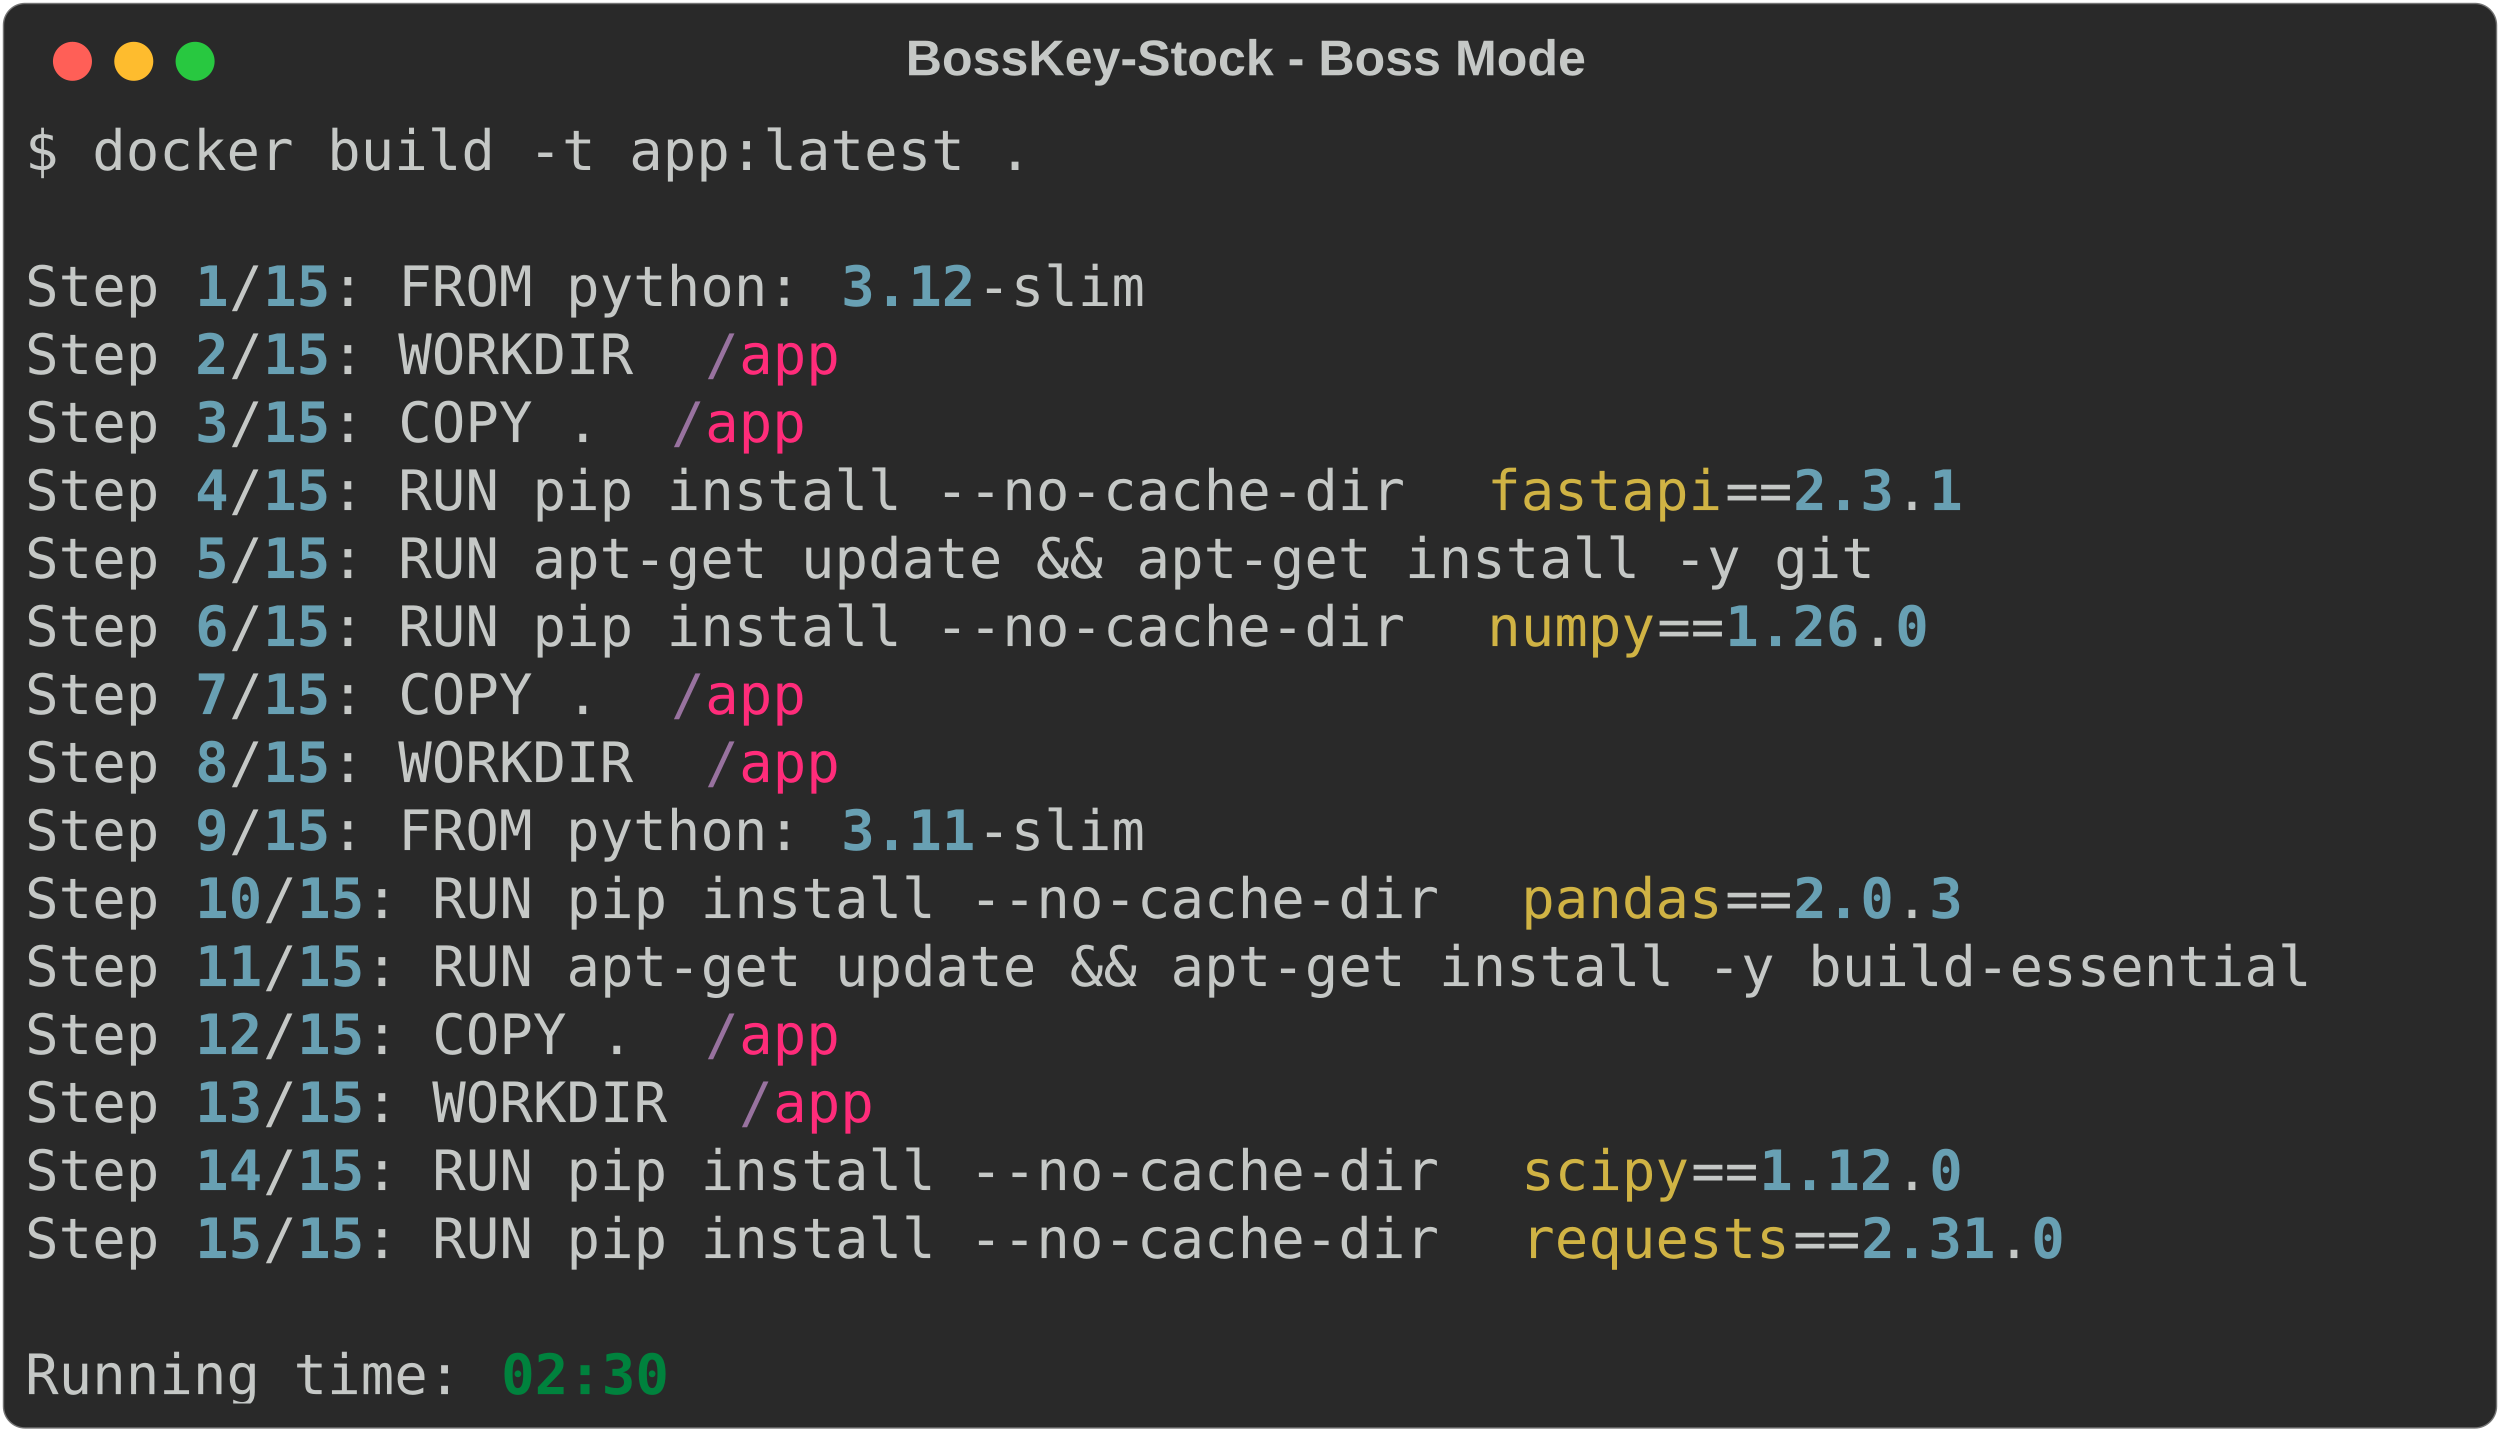
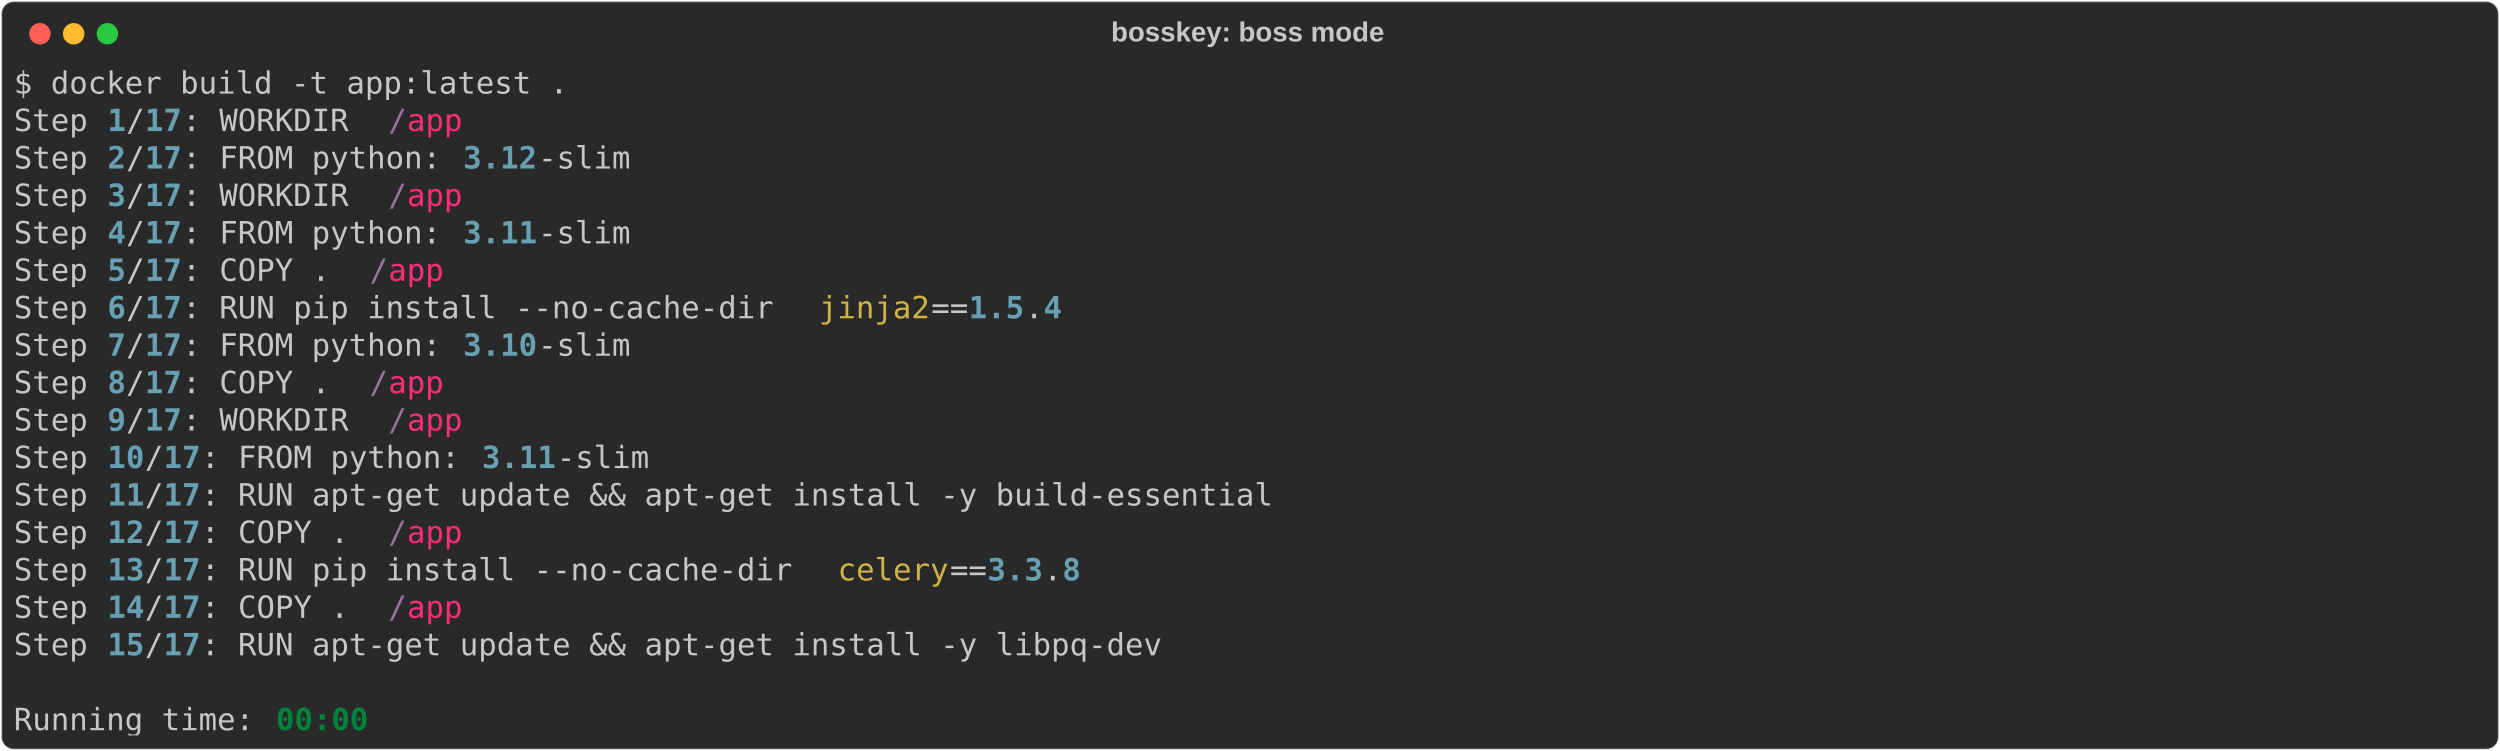
- <svg xmlns="http://www.w3.org/2000/svg" class="rich-terminal" viewBox="0 0 897 513.6">
+ <svg xmlns="http://www.w3.org/2000/svg" class="rich-terminal" viewBox="0 0 1629 489.2">
  <style>

    @font-face {
        font-family: "Fira Code";
        src: local("FiraCode-Regular"),
                url("https://cdnjs.cloudflare.com/ajax/libs/firacode/6.2.0/woff2/FiraCode-Regular.woff2") format("woff2"),
                url("https://cdnjs.cloudflare.com/ajax/libs/firacode/6.2.0/woff/FiraCode-Regular.woff") format("woff");
        font-style: normal;
        font-weight: 400;
    }
    @font-face {
        font-family: "Fira Code";
        src: local("FiraCode-Bold"),
                url("https://cdnjs.cloudflare.com/ajax/libs/firacode/6.2.0/woff2/FiraCode-Bold.woff2") format("woff2"),
                url("https://cdnjs.cloudflare.com/ajax/libs/firacode/6.2.0/woff/FiraCode-Bold.woff") format("woff");
        font-style: bold;
        font-weight: 700;
    }

-     .terminal-624462409-matrix {
+     .terminal-1146203821-matrix {
        font-family: Fira Code, monospace;
        font-size: 20px;
        line-height: 24.4px;
        font-variant-east-asian: full-width;
    }

-     .terminal-624462409-title {
+     .terminal-1146203821-title {
        font-size: 18px;
        font-weight: bold;
        font-family: arial;
    }

-     .terminal-624462409-r1 { fill: #c5c8c6 }
- .terminal-624462409-r2 { fill: #68a0b3;font-weight: bold }
- .terminal-624462409-r3 { fill: #98729f }
- .terminal-624462409-r4 { fill: #ff2c7a }
- .terminal-624462409-r5 { fill: #d0b344 }
- .terminal-624462409-r6 { fill: #00823d;font-weight: bold }
+     .terminal-1146203821-r1 { fill: #c5c8c6 }
+ .terminal-1146203821-r2 { fill: #68a0b3;font-weight: bold }
+ .terminal-1146203821-r3 { fill: #98729f }
+ .terminal-1146203821-r4 { fill: #ff2c7a }
+ .terminal-1146203821-r5 { fill: #d0b344 }
+ .terminal-1146203821-r6 { fill: #00823d;font-weight: bold }
    </style>
  <defs>
-     <clipPath id="terminal-624462409-clip-terminal">
-       <rect x="0" y="0" width="877.4" height="462.6" />
-     </clipPath>
-     <clipPath id="terminal-624462409-line-0">
-       <rect x="0" y="1.5" width="878.4" height="24.65" />
-     </clipPath>
-     <clipPath id="terminal-624462409-line-1">
-       <rect x="0" y="25.9" width="878.4" height="24.65" />
-     </clipPath>
-     <clipPath id="terminal-624462409-line-2">
-       <rect x="0" y="50.3" width="878.4" height="24.65" />
-     </clipPath>
-     <clipPath id="terminal-624462409-line-3">
-       <rect x="0" y="74.7" width="878.4" height="24.65" />
-     </clipPath>
-     <clipPath id="terminal-624462409-line-4">
-       <rect x="0" y="99.1" width="878.4" height="24.65" />
-     </clipPath>
-     <clipPath id="terminal-624462409-line-5">
-       <rect x="0" y="123.5" width="878.4" height="24.65" />
-     </clipPath>
-     <clipPath id="terminal-624462409-line-6">
-       <rect x="0" y="147.9" width="878.4" height="24.65" />
-     </clipPath>
-     <clipPath id="terminal-624462409-line-7">
-       <rect x="0" y="172.3" width="878.4" height="24.65" />
-     </clipPath>
-     <clipPath id="terminal-624462409-line-8">
-       <rect x="0" y="196.7" width="878.4" height="24.65" />
-     </clipPath>
-     <clipPath id="terminal-624462409-line-9">
-       <rect x="0" y="221.1" width="878.4" height="24.65" />
-     </clipPath>
-     <clipPath id="terminal-624462409-line-10">
-       <rect x="0" y="245.5" width="878.4" height="24.65" />
-     </clipPath>
-     <clipPath id="terminal-624462409-line-11">
-       <rect x="0" y="269.9" width="878.4" height="24.65" />
-     </clipPath>
-     <clipPath id="terminal-624462409-line-12">
-       <rect x="0" y="294.3" width="878.4" height="24.65" />
-     </clipPath>
-     <clipPath id="terminal-624462409-line-13">
-       <rect x="0" y="318.7" width="878.4" height="24.65" />
-     </clipPath>
-     <clipPath id="terminal-624462409-line-14">
-       <rect x="0" y="343.1" width="878.4" height="24.65" />
-     </clipPath>
-     <clipPath id="terminal-624462409-line-15">
-       <rect x="0" y="367.5" width="878.4" height="24.65" />
-     </clipPath>
-     <clipPath id="terminal-624462409-line-16">
-       <rect x="0" y="391.9" width="878.4" height="24.65" />
-     </clipPath>
-     <clipPath id="terminal-624462409-line-17">
-       <rect x="0" y="416.3" width="878.4" height="24.65" />
+     <clipPath id="terminal-1146203821-clip-terminal">
+       <rect x="0" y="0" width="1609.4" height="438.2" />
+     </clipPath>
+     <clipPath id="terminal-1146203821-line-0">
+       <rect x="0" y="1.5" width="1610.4" height="24.65" />
+     </clipPath>
+     <clipPath id="terminal-1146203821-line-1">
+       <rect x="0" y="25.9" width="1610.4" height="24.65" />
+     </clipPath>
+     <clipPath id="terminal-1146203821-line-2">
+       <rect x="0" y="50.3" width="1610.4" height="24.65" />
+     </clipPath>
+     <clipPath id="terminal-1146203821-line-3">
+       <rect x="0" y="74.7" width="1610.4" height="24.65" />
+     </clipPath>
+     <clipPath id="terminal-1146203821-line-4">
+       <rect x="0" y="99.1" width="1610.4" height="24.65" />
+     </clipPath>
+     <clipPath id="terminal-1146203821-line-5">
+       <rect x="0" y="123.5" width="1610.4" height="24.65" />
+     </clipPath>
+     <clipPath id="terminal-1146203821-line-6">
+       <rect x="0" y="147.9" width="1610.4" height="24.65" />
+     </clipPath>
+     <clipPath id="terminal-1146203821-line-7">
+       <rect x="0" y="172.3" width="1610.4" height="24.65" />
+     </clipPath>
+     <clipPath id="terminal-1146203821-line-8">
+       <rect x="0" y="196.7" width="1610.4" height="24.65" />
+     </clipPath>
+     <clipPath id="terminal-1146203821-line-9">
+       <rect x="0" y="221.1" width="1610.4" height="24.65" />
+     </clipPath>
+     <clipPath id="terminal-1146203821-line-10">
+       <rect x="0" y="245.5" width="1610.4" height="24.65" />
+     </clipPath>
+     <clipPath id="terminal-1146203821-line-11">
+       <rect x="0" y="269.9" width="1610.4" height="24.65" />
+     </clipPath>
+     <clipPath id="terminal-1146203821-line-12">
+       <rect x="0" y="294.3" width="1610.4" height="24.65" />
+     </clipPath>
+     <clipPath id="terminal-1146203821-line-13">
+       <rect x="0" y="318.7" width="1610.4" height="24.65" />
+     </clipPath>
+     <clipPath id="terminal-1146203821-line-14">
+       <rect x="0" y="343.1" width="1610.4" height="24.65" />
+     </clipPath>
+     <clipPath id="terminal-1146203821-line-15">
+       <rect x="0" y="367.5" width="1610.4" height="24.65" />
+     </clipPath>
+     <clipPath id="terminal-1146203821-line-16">
+       <rect x="0" y="391.9" width="1610.4" height="24.65" />
    </clipPath>
  </defs>
-   <rect fill="#292929" stroke="rgba(255,255,255,0.35)" stroke-width="1" x="1" y="1" width="895" height="511.6" rx="8" />
-   <text class="terminal-624462409-title" fill="#c5c8c6" text-anchor="middle" x="447" y="27">BossKey-Stock - Boss Mode</text>
+   <rect fill="#292929" stroke="rgba(255,255,255,0.35)" stroke-width="1" x="1" y="1" width="1627" height="487.2" rx="8" />
+   <text class="terminal-1146203821-title" fill="#c5c8c6" text-anchor="middle" x="813" y="27">bosskey: boss mode</text>
  <g transform="translate(26,22)">
    <circle cx="0" cy="0" r="7" fill="#ff5f57" />
    <circle cx="22" cy="0" r="7" fill="#febc2e" />
    <circle cx="44" cy="0" r="7" fill="#28c840" />
  </g>
-   <g transform="translate(9, 41)" clip-path="url(#terminal-624462409-clip-terminal)">
-     <g class="terminal-624462409-matrix">
-       <text class="terminal-624462409-r1" x="0" y="20" textLength="366" clip-path="url(#terminal-624462409-line-0)">$ docker build -t app:latest .</text>
-       <text class="terminal-624462409-r1" x="878.4" y="20" textLength="12.2" clip-path="url(#terminal-624462409-line-0)">
- </text>
-       <text class="terminal-624462409-r1" x="878.4" y="44.4" textLength="12.2" clip-path="url(#terminal-624462409-line-1)">
- </text>
-       <text class="terminal-624462409-r1" x="0" y="68.8" textLength="61" clip-path="url(#terminal-624462409-line-2)">Step </text>
-       <text class="terminal-624462409-r2" x="61" y="68.8" textLength="12.2" clip-path="url(#terminal-624462409-line-2)">1</text>
-       <text class="terminal-624462409-r1" x="73.2" y="68.8" textLength="12.2" clip-path="url(#terminal-624462409-line-2)">/</text>
-       <text class="terminal-624462409-r2" x="85.4" y="68.8" textLength="24.4" clip-path="url(#terminal-624462409-line-2)">15</text>
-       <text class="terminal-624462409-r1" x="109.8" y="68.8" textLength="183" clip-path="url(#terminal-624462409-line-2)"> : FROM python:</text>
-       <text class="terminal-624462409-r2" x="292.8" y="68.8" textLength="48.8" clip-path="url(#terminal-624462409-line-2)">3.12</text>
-       <text class="terminal-624462409-r1" x="341.6" y="68.8" textLength="61" clip-path="url(#terminal-624462409-line-2)">-slim</text>
-       <text class="terminal-624462409-r1" x="878.4" y="68.8" textLength="12.2" clip-path="url(#terminal-624462409-line-2)">
- </text>
-       <text class="terminal-624462409-r1" x="0" y="93.2" textLength="61" clip-path="url(#terminal-624462409-line-3)">Step </text>
-       <text class="terminal-624462409-r2" x="61" y="93.2" textLength="12.2" clip-path="url(#terminal-624462409-line-3)">2</text>
-       <text class="terminal-624462409-r1" x="73.2" y="93.2" textLength="12.2" clip-path="url(#terminal-624462409-line-3)">/</text>
-       <text class="terminal-624462409-r2" x="85.4" y="93.2" textLength="24.4" clip-path="url(#terminal-624462409-line-3)">15</text>
-       <text class="terminal-624462409-r1" x="109.8" y="93.2" textLength="134.2" clip-path="url(#terminal-624462409-line-3)"> : WORKDIR </text>
-       <text class="terminal-624462409-r3" x="244" y="93.2" textLength="12.2" clip-path="url(#terminal-624462409-line-3)">/</text>
-       <text class="terminal-624462409-r4" x="256.2" y="93.2" textLength="36.6" clip-path="url(#terminal-624462409-line-3)">app</text>
-       <text class="terminal-624462409-r1" x="878.4" y="93.2" textLength="12.2" clip-path="url(#terminal-624462409-line-3)">
- </text>
-       <text class="terminal-624462409-r1" x="0" y="117.6" textLength="61" clip-path="url(#terminal-624462409-line-4)">Step </text>
-       <text class="terminal-624462409-r2" x="61" y="117.6" textLength="12.2" clip-path="url(#terminal-624462409-line-4)">3</text>
-       <text class="terminal-624462409-r1" x="73.2" y="117.6" textLength="12.2" clip-path="url(#terminal-624462409-line-4)">/</text>
-       <text class="terminal-624462409-r2" x="85.4" y="117.6" textLength="24.4" clip-path="url(#terminal-624462409-line-4)">15</text>
-       <text class="terminal-624462409-r1" x="109.8" y="117.6" textLength="122" clip-path="url(#terminal-624462409-line-4)"> : COPY . </text>
-       <text class="terminal-624462409-r3" x="231.8" y="117.6" textLength="12.2" clip-path="url(#terminal-624462409-line-4)">/</text>
-       <text class="terminal-624462409-r4" x="244" y="117.6" textLength="36.6" clip-path="url(#terminal-624462409-line-4)">app</text>
-       <text class="terminal-624462409-r1" x="878.4" y="117.6" textLength="12.2" clip-path="url(#terminal-624462409-line-4)">
- </text>
-       <text class="terminal-624462409-r1" x="0" y="142" textLength="61" clip-path="url(#terminal-624462409-line-5)">Step </text>
-       <text class="terminal-624462409-r2" x="61" y="142" textLength="12.2" clip-path="url(#terminal-624462409-line-5)">4</text>
-       <text class="terminal-624462409-r1" x="73.2" y="142" textLength="12.2" clip-path="url(#terminal-624462409-line-5)">/</text>
-       <text class="terminal-624462409-r2" x="85.4" y="142" textLength="24.4" clip-path="url(#terminal-624462409-line-5)">15</text>
-       <text class="terminal-624462409-r1" x="109.8" y="142" textLength="414.8" clip-path="url(#terminal-624462409-line-5)"> : RUN pip install --no-cache-dir </text>
-       <text class="terminal-624462409-r5" x="524.6" y="142" textLength="85.4" clip-path="url(#terminal-624462409-line-5)">fastapi</text>
-       <text class="terminal-624462409-r1" x="610" y="142" textLength="24.4" clip-path="url(#terminal-624462409-line-5)">==</text>
-       <text class="terminal-624462409-r2" x="634.4" y="142" textLength="36.6" clip-path="url(#terminal-624462409-line-5)">2.3</text>
-       <text class="terminal-624462409-r1" x="671" y="142" textLength="12.2" clip-path="url(#terminal-624462409-line-5)">.</text>
-       <text class="terminal-624462409-r2" x="683.2" y="142" textLength="12.2" clip-path="url(#terminal-624462409-line-5)">1</text>
-       <text class="terminal-624462409-r1" x="878.4" y="142" textLength="12.2" clip-path="url(#terminal-624462409-line-5)">
- </text>
-       <text class="terminal-624462409-r1" x="0" y="166.4" textLength="61" clip-path="url(#terminal-624462409-line-6)">Step </text>
-       <text class="terminal-624462409-r2" x="61" y="166.4" textLength="12.2" clip-path="url(#terminal-624462409-line-6)">5</text>
-       <text class="terminal-624462409-r1" x="73.2" y="166.4" textLength="12.2" clip-path="url(#terminal-624462409-line-6)">/</text>
-       <text class="terminal-624462409-r2" x="85.4" y="166.4" textLength="24.4" clip-path="url(#terminal-624462409-line-6)">15</text>
-       <text class="terminal-624462409-r1" x="109.8" y="166.4" textLength="573.4" clip-path="url(#terminal-624462409-line-6)"> : RUN apt-get update &amp;&amp; apt-get install -y git</text>
-       <text class="terminal-624462409-r1" x="878.4" y="166.4" textLength="12.2" clip-path="url(#terminal-624462409-line-6)">
- </text>
-       <text class="terminal-624462409-r1" x="0" y="190.8" textLength="61" clip-path="url(#terminal-624462409-line-7)">Step </text>
-       <text class="terminal-624462409-r2" x="61" y="190.8" textLength="12.2" clip-path="url(#terminal-624462409-line-7)">6</text>
-       <text class="terminal-624462409-r1" x="73.2" y="190.8" textLength="12.2" clip-path="url(#terminal-624462409-line-7)">/</text>
-       <text class="terminal-624462409-r2" x="85.4" y="190.8" textLength="24.4" clip-path="url(#terminal-624462409-line-7)">15</text>
-       <text class="terminal-624462409-r1" x="109.8" y="190.8" textLength="414.8" clip-path="url(#terminal-624462409-line-7)"> : RUN pip install --no-cache-dir </text>
-       <text class="terminal-624462409-r5" x="524.6" y="190.8" textLength="61" clip-path="url(#terminal-624462409-line-7)">numpy</text>
-       <text class="terminal-624462409-r1" x="585.6" y="190.8" textLength="24.4" clip-path="url(#terminal-624462409-line-7)">==</text>
-       <text class="terminal-624462409-r2" x="610" y="190.8" textLength="48.8" clip-path="url(#terminal-624462409-line-7)">1.26</text>
-       <text class="terminal-624462409-r1" x="658.8" y="190.8" textLength="12.2" clip-path="url(#terminal-624462409-line-7)">.</text>
-       <text class="terminal-624462409-r2" x="671" y="190.8" textLength="12.2" clip-path="url(#terminal-624462409-line-7)">0</text>
-       <text class="terminal-624462409-r1" x="878.4" y="190.8" textLength="12.2" clip-path="url(#terminal-624462409-line-7)">
- </text>
-       <text class="terminal-624462409-r1" x="0" y="215.2" textLength="61" clip-path="url(#terminal-624462409-line-8)">Step </text>
-       <text class="terminal-624462409-r2" x="61" y="215.2" textLength="12.2" clip-path="url(#terminal-624462409-line-8)">7</text>
-       <text class="terminal-624462409-r1" x="73.2" y="215.2" textLength="12.2" clip-path="url(#terminal-624462409-line-8)">/</text>
-       <text class="terminal-624462409-r2" x="85.4" y="215.2" textLength="24.4" clip-path="url(#terminal-624462409-line-8)">15</text>
-       <text class="terminal-624462409-r1" x="109.8" y="215.2" textLength="122" clip-path="url(#terminal-624462409-line-8)"> : COPY . </text>
-       <text class="terminal-624462409-r3" x="231.8" y="215.2" textLength="12.2" clip-path="url(#terminal-624462409-line-8)">/</text>
-       <text class="terminal-624462409-r4" x="244" y="215.2" textLength="36.6" clip-path="url(#terminal-624462409-line-8)">app</text>
-       <text class="terminal-624462409-r1" x="878.4" y="215.2" textLength="12.2" clip-path="url(#terminal-624462409-line-8)">
- </text>
-       <text class="terminal-624462409-r1" x="0" y="239.6" textLength="61" clip-path="url(#terminal-624462409-line-9)">Step </text>
-       <text class="terminal-624462409-r2" x="61" y="239.6" textLength="12.2" clip-path="url(#terminal-624462409-line-9)">8</text>
-       <text class="terminal-624462409-r1" x="73.2" y="239.6" textLength="12.2" clip-path="url(#terminal-624462409-line-9)">/</text>
-       <text class="terminal-624462409-r2" x="85.4" y="239.6" textLength="24.4" clip-path="url(#terminal-624462409-line-9)">15</text>
-       <text class="terminal-624462409-r1" x="109.8" y="239.6" textLength="134.2" clip-path="url(#terminal-624462409-line-9)"> : WORKDIR </text>
-       <text class="terminal-624462409-r3" x="244" y="239.6" textLength="12.2" clip-path="url(#terminal-624462409-line-9)">/</text>
-       <text class="terminal-624462409-r4" x="256.2" y="239.6" textLength="36.6" clip-path="url(#terminal-624462409-line-9)">app</text>
-       <text class="terminal-624462409-r1" x="878.4" y="239.6" textLength="12.2" clip-path="url(#terminal-624462409-line-9)">
- </text>
-       <text class="terminal-624462409-r1" x="0" y="264" textLength="61" clip-path="url(#terminal-624462409-line-10)">Step </text>
-       <text class="terminal-624462409-r2" x="61" y="264" textLength="12.2" clip-path="url(#terminal-624462409-line-10)">9</text>
-       <text class="terminal-624462409-r1" x="73.2" y="264" textLength="12.2" clip-path="url(#terminal-624462409-line-10)">/</text>
-       <text class="terminal-624462409-r2" x="85.4" y="264" textLength="24.4" clip-path="url(#terminal-624462409-line-10)">15</text>
-       <text class="terminal-624462409-r1" x="109.8" y="264" textLength="183" clip-path="url(#terminal-624462409-line-10)"> : FROM python:</text>
-       <text class="terminal-624462409-r2" x="292.8" y="264" textLength="48.8" clip-path="url(#terminal-624462409-line-10)">3.11</text>
-       <text class="terminal-624462409-r1" x="341.6" y="264" textLength="61" clip-path="url(#terminal-624462409-line-10)">-slim</text>
-       <text class="terminal-624462409-r1" x="878.4" y="264" textLength="12.2" clip-path="url(#terminal-624462409-line-10)">
- </text>
-       <text class="terminal-624462409-r1" x="0" y="288.4" textLength="61" clip-path="url(#terminal-624462409-line-11)">Step </text>
-       <text class="terminal-624462409-r2" x="61" y="288.4" textLength="24.4" clip-path="url(#terminal-624462409-line-11)">10</text>
-       <text class="terminal-624462409-r1" x="85.4" y="288.4" textLength="12.2" clip-path="url(#terminal-624462409-line-11)">/</text>
-       <text class="terminal-624462409-r2" x="97.6" y="288.4" textLength="24.4" clip-path="url(#terminal-624462409-line-11)">15</text>
-       <text class="terminal-624462409-r1" x="122" y="288.4" textLength="414.8" clip-path="url(#terminal-624462409-line-11)"> : RUN pip install --no-cache-dir </text>
-       <text class="terminal-624462409-r5" x="536.8" y="288.4" textLength="73.2" clip-path="url(#terminal-624462409-line-11)">pandas</text>
-       <text class="terminal-624462409-r1" x="610" y="288.4" textLength="24.4" clip-path="url(#terminal-624462409-line-11)">==</text>
-       <text class="terminal-624462409-r2" x="634.4" y="288.4" textLength="36.6" clip-path="url(#terminal-624462409-line-11)">2.0</text>
-       <text class="terminal-624462409-r1" x="671" y="288.4" textLength="12.2" clip-path="url(#terminal-624462409-line-11)">.</text>
-       <text class="terminal-624462409-r2" x="683.2" y="288.4" textLength="12.2" clip-path="url(#terminal-624462409-line-11)">3</text>
-       <text class="terminal-624462409-r1" x="878.4" y="288.4" textLength="12.2" clip-path="url(#terminal-624462409-line-11)">
- </text>
-       <text class="terminal-624462409-r1" x="0" y="312.8" textLength="61" clip-path="url(#terminal-624462409-line-12)">Step </text>
-       <text class="terminal-624462409-r2" x="61" y="312.8" textLength="24.4" clip-path="url(#terminal-624462409-line-12)">11</text>
-       <text class="terminal-624462409-r1" x="85.4" y="312.8" textLength="12.2" clip-path="url(#terminal-624462409-line-12)">/</text>
-       <text class="terminal-624462409-r2" x="97.6" y="312.8" textLength="24.4" clip-path="url(#terminal-624462409-line-12)">15</text>
-       <text class="terminal-624462409-r1" x="122" y="312.8" textLength="719.8" clip-path="url(#terminal-624462409-line-12)"> : RUN apt-get update &amp;&amp; apt-get install -y build-essential</text>
-       <text class="terminal-624462409-r1" x="878.4" y="312.8" textLength="12.2" clip-path="url(#terminal-624462409-line-12)">
- </text>
-       <text class="terminal-624462409-r1" x="0" y="337.2" textLength="61" clip-path="url(#terminal-624462409-line-13)">Step </text>
-       <text class="terminal-624462409-r2" x="61" y="337.2" textLength="24.4" clip-path="url(#terminal-624462409-line-13)">12</text>
-       <text class="terminal-624462409-r1" x="85.4" y="337.2" textLength="12.2" clip-path="url(#terminal-624462409-line-13)">/</text>
-       <text class="terminal-624462409-r2" x="97.6" y="337.2" textLength="24.4" clip-path="url(#terminal-624462409-line-13)">15</text>
-       <text class="terminal-624462409-r1" x="122" y="337.2" textLength="122" clip-path="url(#terminal-624462409-line-13)"> : COPY . </text>
-       <text class="terminal-624462409-r3" x="244" y="337.2" textLength="12.2" clip-path="url(#terminal-624462409-line-13)">/</text>
-       <text class="terminal-624462409-r4" x="256.2" y="337.2" textLength="36.6" clip-path="url(#terminal-624462409-line-13)">app</text>
-       <text class="terminal-624462409-r1" x="878.4" y="337.2" textLength="12.2" clip-path="url(#terminal-624462409-line-13)">
- </text>
-       <text class="terminal-624462409-r1" x="0" y="361.6" textLength="61" clip-path="url(#terminal-624462409-line-14)">Step </text>
-       <text class="terminal-624462409-r2" x="61" y="361.6" textLength="24.4" clip-path="url(#terminal-624462409-line-14)">13</text>
-       <text class="terminal-624462409-r1" x="85.4" y="361.6" textLength="12.2" clip-path="url(#terminal-624462409-line-14)">/</text>
-       <text class="terminal-624462409-r2" x="97.6" y="361.6" textLength="24.4" clip-path="url(#terminal-624462409-line-14)">15</text>
-       <text class="terminal-624462409-r1" x="122" y="361.6" textLength="134.2" clip-path="url(#terminal-624462409-line-14)"> : WORKDIR </text>
-       <text class="terminal-624462409-r3" x="256.2" y="361.6" textLength="12.2" clip-path="url(#terminal-624462409-line-14)">/</text>
-       <text class="terminal-624462409-r4" x="268.4" y="361.6" textLength="36.6" clip-path="url(#terminal-624462409-line-14)">app</text>
-       <text class="terminal-624462409-r1" x="878.4" y="361.6" textLength="12.2" clip-path="url(#terminal-624462409-line-14)">
- </text>
-       <text class="terminal-624462409-r1" x="0" y="386" textLength="61" clip-path="url(#terminal-624462409-line-15)">Step </text>
-       <text class="terminal-624462409-r2" x="61" y="386" textLength="24.4" clip-path="url(#terminal-624462409-line-15)">14</text>
-       <text class="terminal-624462409-r1" x="85.4" y="386" textLength="12.2" clip-path="url(#terminal-624462409-line-15)">/</text>
-       <text class="terminal-624462409-r2" x="97.6" y="386" textLength="24.4" clip-path="url(#terminal-624462409-line-15)">15</text>
-       <text class="terminal-624462409-r1" x="122" y="386" textLength="414.8" clip-path="url(#terminal-624462409-line-15)"> : RUN pip install --no-cache-dir </text>
-       <text class="terminal-624462409-r5" x="536.8" y="386" textLength="61" clip-path="url(#terminal-624462409-line-15)">scipy</text>
-       <text class="terminal-624462409-r1" x="597.8" y="386" textLength="24.4" clip-path="url(#terminal-624462409-line-15)">==</text>
-       <text class="terminal-624462409-r2" x="622.2" y="386" textLength="48.8" clip-path="url(#terminal-624462409-line-15)">1.12</text>
-       <text class="terminal-624462409-r1" x="671" y="386" textLength="12.2" clip-path="url(#terminal-624462409-line-15)">.</text>
-       <text class="terminal-624462409-r2" x="683.2" y="386" textLength="12.2" clip-path="url(#terminal-624462409-line-15)">0</text>
-       <text class="terminal-624462409-r1" x="878.4" y="386" textLength="12.2" clip-path="url(#terminal-624462409-line-15)">
- </text>
-       <text class="terminal-624462409-r1" x="0" y="410.4" textLength="61" clip-path="url(#terminal-624462409-line-16)">Step </text>
-       <text class="terminal-624462409-r2" x="61" y="410.4" textLength="24.4" clip-path="url(#terminal-624462409-line-16)">15</text>
-       <text class="terminal-624462409-r1" x="85.4" y="410.4" textLength="12.2" clip-path="url(#terminal-624462409-line-16)">/</text>
-       <text class="terminal-624462409-r2" x="97.6" y="410.4" textLength="24.4" clip-path="url(#terminal-624462409-line-16)">15</text>
-       <text class="terminal-624462409-r1" x="122" y="410.4" textLength="414.8" clip-path="url(#terminal-624462409-line-16)"> : RUN pip install --no-cache-dir </text>
-       <text class="terminal-624462409-r5" x="536.8" y="410.4" textLength="97.6" clip-path="url(#terminal-624462409-line-16)">requests</text>
-       <text class="terminal-624462409-r1" x="634.4" y="410.4" textLength="24.4" clip-path="url(#terminal-624462409-line-16)">==</text>
-       <text class="terminal-624462409-r2" x="658.8" y="410.4" textLength="48.8" clip-path="url(#terminal-624462409-line-16)">2.31</text>
-       <text class="terminal-624462409-r1" x="707.6" y="410.4" textLength="12.2" clip-path="url(#terminal-624462409-line-16)">.</text>
-       <text class="terminal-624462409-r2" x="719.8" y="410.4" textLength="12.2" clip-path="url(#terminal-624462409-line-16)">0</text>
-       <text class="terminal-624462409-r1" x="878.4" y="410.4" textLength="12.2" clip-path="url(#terminal-624462409-line-16)">
- </text>
-       <text class="terminal-624462409-r1" x="878.4" y="434.8" textLength="12.2" clip-path="url(#terminal-624462409-line-17)">
- </text>
-       <text class="terminal-624462409-r1" x="0" y="459.2" textLength="170.8" clip-path="url(#terminal-624462409-line-18)">Running time: </text>
-       <text class="terminal-624462409-r6" x="170.8" y="459.2" textLength="61" clip-path="url(#terminal-624462409-line-18)">02:30</text>
-       <text class="terminal-624462409-r1" x="878.4" y="459.2" textLength="12.2" clip-path="url(#terminal-624462409-line-18)">
+   <g transform="translate(9, 41)" clip-path="url(#terminal-1146203821-clip-terminal)">
+     <g class="terminal-1146203821-matrix">
+       <text class="terminal-1146203821-r1" x="0" y="20" textLength="366" clip-path="url(#terminal-1146203821-line-0)">$ docker build -t app:latest .</text>
+       <text class="terminal-1146203821-r1" x="1610.4" y="20" textLength="12.2" clip-path="url(#terminal-1146203821-line-0)">
+ </text>
+       <text class="terminal-1146203821-r1" x="0" y="44.4" textLength="61" clip-path="url(#terminal-1146203821-line-1)">Step </text>
+       <text class="terminal-1146203821-r2" x="61" y="44.4" textLength="12.2" clip-path="url(#terminal-1146203821-line-1)">1</text>
+       <text class="terminal-1146203821-r1" x="73.2" y="44.4" textLength="12.2" clip-path="url(#terminal-1146203821-line-1)">/</text>
+       <text class="terminal-1146203821-r2" x="85.4" y="44.4" textLength="24.4" clip-path="url(#terminal-1146203821-line-1)">17</text>
+       <text class="terminal-1146203821-r1" x="109.8" y="44.4" textLength="134.2" clip-path="url(#terminal-1146203821-line-1)"> : WORKDIR </text>
+       <text class="terminal-1146203821-r3" x="244" y="44.4" textLength="12.2" clip-path="url(#terminal-1146203821-line-1)">/</text>
+       <text class="terminal-1146203821-r4" x="256.2" y="44.4" textLength="36.6" clip-path="url(#terminal-1146203821-line-1)">app</text>
+       <text class="terminal-1146203821-r1" x="1610.4" y="44.4" textLength="12.2" clip-path="url(#terminal-1146203821-line-1)">
+ </text>
+       <text class="terminal-1146203821-r1" x="0" y="68.8" textLength="61" clip-path="url(#terminal-1146203821-line-2)">Step </text>
+       <text class="terminal-1146203821-r2" x="61" y="68.8" textLength="12.2" clip-path="url(#terminal-1146203821-line-2)">2</text>
+       <text class="terminal-1146203821-r1" x="73.2" y="68.8" textLength="12.2" clip-path="url(#terminal-1146203821-line-2)">/</text>
+       <text class="terminal-1146203821-r2" x="85.4" y="68.8" textLength="24.4" clip-path="url(#terminal-1146203821-line-2)">17</text>
+       <text class="terminal-1146203821-r1" x="109.8" y="68.8" textLength="183" clip-path="url(#terminal-1146203821-line-2)"> : FROM python:</text>
+       <text class="terminal-1146203821-r2" x="292.8" y="68.8" textLength="48.8" clip-path="url(#terminal-1146203821-line-2)">3.12</text>
+       <text class="terminal-1146203821-r1" x="341.6" y="68.8" textLength="61" clip-path="url(#terminal-1146203821-line-2)">-slim</text>
+       <text class="terminal-1146203821-r1" x="1610.4" y="68.8" textLength="12.2" clip-path="url(#terminal-1146203821-line-2)">
+ </text>
+       <text class="terminal-1146203821-r1" x="0" y="93.2" textLength="61" clip-path="url(#terminal-1146203821-line-3)">Step </text>
+       <text class="terminal-1146203821-r2" x="61" y="93.2" textLength="12.2" clip-path="url(#terminal-1146203821-line-3)">3</text>
+       <text class="terminal-1146203821-r1" x="73.2" y="93.2" textLength="12.2" clip-path="url(#terminal-1146203821-line-3)">/</text>
+       <text class="terminal-1146203821-r2" x="85.4" y="93.2" textLength="24.4" clip-path="url(#terminal-1146203821-line-3)">17</text>
+       <text class="terminal-1146203821-r1" x="109.8" y="93.2" textLength="134.2" clip-path="url(#terminal-1146203821-line-3)"> : WORKDIR </text>
+       <text class="terminal-1146203821-r3" x="244" y="93.2" textLength="12.2" clip-path="url(#terminal-1146203821-line-3)">/</text>
+       <text class="terminal-1146203821-r4" x="256.2" y="93.2" textLength="36.6" clip-path="url(#terminal-1146203821-line-3)">app</text>
+       <text class="terminal-1146203821-r1" x="1610.4" y="93.2" textLength="12.2" clip-path="url(#terminal-1146203821-line-3)">
+ </text>
+       <text class="terminal-1146203821-r1" x="0" y="117.6" textLength="61" clip-path="url(#terminal-1146203821-line-4)">Step </text>
+       <text class="terminal-1146203821-r2" x="61" y="117.6" textLength="12.2" clip-path="url(#terminal-1146203821-line-4)">4</text>
+       <text class="terminal-1146203821-r1" x="73.2" y="117.6" textLength="12.2" clip-path="url(#terminal-1146203821-line-4)">/</text>
+       <text class="terminal-1146203821-r2" x="85.4" y="117.6" textLength="24.4" clip-path="url(#terminal-1146203821-line-4)">17</text>
+       <text class="terminal-1146203821-r1" x="109.8" y="117.6" textLength="183" clip-path="url(#terminal-1146203821-line-4)"> : FROM python:</text>
+       <text class="terminal-1146203821-r2" x="292.8" y="117.6" textLength="48.8" clip-path="url(#terminal-1146203821-line-4)">3.11</text>
+       <text class="terminal-1146203821-r1" x="341.6" y="117.6" textLength="61" clip-path="url(#terminal-1146203821-line-4)">-slim</text>
+       <text class="terminal-1146203821-r1" x="1610.4" y="117.6" textLength="12.2" clip-path="url(#terminal-1146203821-line-4)">
+ </text>
+       <text class="terminal-1146203821-r1" x="0" y="142" textLength="61" clip-path="url(#terminal-1146203821-line-5)">Step </text>
+       <text class="terminal-1146203821-r2" x="61" y="142" textLength="12.2" clip-path="url(#terminal-1146203821-line-5)">5</text>
+       <text class="terminal-1146203821-r1" x="73.2" y="142" textLength="12.2" clip-path="url(#terminal-1146203821-line-5)">/</text>
+       <text class="terminal-1146203821-r2" x="85.4" y="142" textLength="24.4" clip-path="url(#terminal-1146203821-line-5)">17</text>
+       <text class="terminal-1146203821-r1" x="109.8" y="142" textLength="122" clip-path="url(#terminal-1146203821-line-5)"> : COPY . </text>
+       <text class="terminal-1146203821-r3" x="231.8" y="142" textLength="12.2" clip-path="url(#terminal-1146203821-line-5)">/</text>
+       <text class="terminal-1146203821-r4" x="244" y="142" textLength="36.6" clip-path="url(#terminal-1146203821-line-5)">app</text>
+       <text class="terminal-1146203821-r1" x="1610.4" y="142" textLength="12.2" clip-path="url(#terminal-1146203821-line-5)">
+ </text>
+       <text class="terminal-1146203821-r1" x="0" y="166.4" textLength="61" clip-path="url(#terminal-1146203821-line-6)">Step </text>
+       <text class="terminal-1146203821-r2" x="61" y="166.4" textLength="12.2" clip-path="url(#terminal-1146203821-line-6)">6</text>
+       <text class="terminal-1146203821-r1" x="73.2" y="166.4" textLength="12.2" clip-path="url(#terminal-1146203821-line-6)">/</text>
+       <text class="terminal-1146203821-r2" x="85.4" y="166.4" textLength="24.4" clip-path="url(#terminal-1146203821-line-6)">17</text>
+       <text class="terminal-1146203821-r1" x="109.8" y="166.4" textLength="414.8" clip-path="url(#terminal-1146203821-line-6)"> : RUN pip install --no-cache-dir </text>
+       <text class="terminal-1146203821-r5" x="524.6" y="166.4" textLength="73.2" clip-path="url(#terminal-1146203821-line-6)">jinja2</text>
+       <text class="terminal-1146203821-r1" x="597.8" y="166.4" textLength="24.4" clip-path="url(#terminal-1146203821-line-6)">==</text>
+       <text class="terminal-1146203821-r2" x="622.2" y="166.4" textLength="36.6" clip-path="url(#terminal-1146203821-line-6)">1.5</text>
+       <text class="terminal-1146203821-r1" x="658.8" y="166.4" textLength="12.2" clip-path="url(#terminal-1146203821-line-6)">.</text>
+       <text class="terminal-1146203821-r2" x="671" y="166.4" textLength="12.2" clip-path="url(#terminal-1146203821-line-6)">4</text>
+       <text class="terminal-1146203821-r1" x="1610.4" y="166.4" textLength="12.2" clip-path="url(#terminal-1146203821-line-6)">
+ </text>
+       <text class="terminal-1146203821-r1" x="0" y="190.8" textLength="61" clip-path="url(#terminal-1146203821-line-7)">Step </text>
+       <text class="terminal-1146203821-r2" x="61" y="190.8" textLength="12.2" clip-path="url(#terminal-1146203821-line-7)">7</text>
+       <text class="terminal-1146203821-r1" x="73.2" y="190.8" textLength="12.2" clip-path="url(#terminal-1146203821-line-7)">/</text>
+       <text class="terminal-1146203821-r2" x="85.4" y="190.8" textLength="24.4" clip-path="url(#terminal-1146203821-line-7)">17</text>
+       <text class="terminal-1146203821-r1" x="109.8" y="190.8" textLength="183" clip-path="url(#terminal-1146203821-line-7)"> : FROM python:</text>
+       <text class="terminal-1146203821-r2" x="292.8" y="190.8" textLength="48.8" clip-path="url(#terminal-1146203821-line-7)">3.10</text>
+       <text class="terminal-1146203821-r1" x="341.6" y="190.8" textLength="61" clip-path="url(#terminal-1146203821-line-7)">-slim</text>
+       <text class="terminal-1146203821-r1" x="1610.4" y="190.8" textLength="12.2" clip-path="url(#terminal-1146203821-line-7)">
+ </text>
+       <text class="terminal-1146203821-r1" x="0" y="215.2" textLength="61" clip-path="url(#terminal-1146203821-line-8)">Step </text>
+       <text class="terminal-1146203821-r2" x="61" y="215.2" textLength="12.2" clip-path="url(#terminal-1146203821-line-8)">8</text>
+       <text class="terminal-1146203821-r1" x="73.2" y="215.2" textLength="12.2" clip-path="url(#terminal-1146203821-line-8)">/</text>
+       <text class="terminal-1146203821-r2" x="85.4" y="215.2" textLength="24.4" clip-path="url(#terminal-1146203821-line-8)">17</text>
+       <text class="terminal-1146203821-r1" x="109.8" y="215.2" textLength="122" clip-path="url(#terminal-1146203821-line-8)"> : COPY . </text>
+       <text class="terminal-1146203821-r3" x="231.8" y="215.2" textLength="12.2" clip-path="url(#terminal-1146203821-line-8)">/</text>
+       <text class="terminal-1146203821-r4" x="244" y="215.2" textLength="36.6" clip-path="url(#terminal-1146203821-line-8)">app</text>
+       <text class="terminal-1146203821-r1" x="1610.4" y="215.2" textLength="12.2" clip-path="url(#terminal-1146203821-line-8)">
+ </text>
+       <text class="terminal-1146203821-r1" x="0" y="239.6" textLength="61" clip-path="url(#terminal-1146203821-line-9)">Step </text>
+       <text class="terminal-1146203821-r2" x="61" y="239.6" textLength="12.2" clip-path="url(#terminal-1146203821-line-9)">9</text>
+       <text class="terminal-1146203821-r1" x="73.2" y="239.6" textLength="12.2" clip-path="url(#terminal-1146203821-line-9)">/</text>
+       <text class="terminal-1146203821-r2" x="85.4" y="239.6" textLength="24.4" clip-path="url(#terminal-1146203821-line-9)">17</text>
+       <text class="terminal-1146203821-r1" x="109.8" y="239.6" textLength="134.2" clip-path="url(#terminal-1146203821-line-9)"> : WORKDIR </text>
+       <text class="terminal-1146203821-r3" x="244" y="239.6" textLength="12.2" clip-path="url(#terminal-1146203821-line-9)">/</text>
+       <text class="terminal-1146203821-r4" x="256.2" y="239.6" textLength="36.6" clip-path="url(#terminal-1146203821-line-9)">app</text>
+       <text class="terminal-1146203821-r1" x="1610.4" y="239.6" textLength="12.2" clip-path="url(#terminal-1146203821-line-9)">
+ </text>
+       <text class="terminal-1146203821-r1" x="0" y="264" textLength="61" clip-path="url(#terminal-1146203821-line-10)">Step </text>
+       <text class="terminal-1146203821-r2" x="61" y="264" textLength="24.4" clip-path="url(#terminal-1146203821-line-10)">10</text>
+       <text class="terminal-1146203821-r1" x="85.4" y="264" textLength="12.2" clip-path="url(#terminal-1146203821-line-10)">/</text>
+       <text class="terminal-1146203821-r2" x="97.6" y="264" textLength="24.4" clip-path="url(#terminal-1146203821-line-10)">17</text>
+       <text class="terminal-1146203821-r1" x="122" y="264" textLength="183" clip-path="url(#terminal-1146203821-line-10)"> : FROM python:</text>
+       <text class="terminal-1146203821-r2" x="305" y="264" textLength="48.8" clip-path="url(#terminal-1146203821-line-10)">3.11</text>
+       <text class="terminal-1146203821-r1" x="353.8" y="264" textLength="61" clip-path="url(#terminal-1146203821-line-10)">-slim</text>
+       <text class="terminal-1146203821-r1" x="1610.4" y="264" textLength="12.2" clip-path="url(#terminal-1146203821-line-10)">
+ </text>
+       <text class="terminal-1146203821-r1" x="0" y="288.4" textLength="61" clip-path="url(#terminal-1146203821-line-11)">Step </text>
+       <text class="terminal-1146203821-r2" x="61" y="288.4" textLength="24.4" clip-path="url(#terminal-1146203821-line-11)">11</text>
+       <text class="terminal-1146203821-r1" x="85.4" y="288.4" textLength="12.2" clip-path="url(#terminal-1146203821-line-11)">/</text>
+       <text class="terminal-1146203821-r2" x="97.6" y="288.4" textLength="24.4" clip-path="url(#terminal-1146203821-line-11)">17</text>
+       <text class="terminal-1146203821-r1" x="122" y="288.4" textLength="719.8" clip-path="url(#terminal-1146203821-line-11)"> : RUN apt-get update &amp;&amp; apt-get install -y build-essential</text>
+       <text class="terminal-1146203821-r1" x="1610.4" y="288.4" textLength="12.2" clip-path="url(#terminal-1146203821-line-11)">
+ </text>
+       <text class="terminal-1146203821-r1" x="0" y="312.8" textLength="61" clip-path="url(#terminal-1146203821-line-12)">Step </text>
+       <text class="terminal-1146203821-r2" x="61" y="312.8" textLength="24.4" clip-path="url(#terminal-1146203821-line-12)">12</text>
+       <text class="terminal-1146203821-r1" x="85.4" y="312.8" textLength="12.2" clip-path="url(#terminal-1146203821-line-12)">/</text>
+       <text class="terminal-1146203821-r2" x="97.6" y="312.8" textLength="24.4" clip-path="url(#terminal-1146203821-line-12)">17</text>
+       <text class="terminal-1146203821-r1" x="122" y="312.8" textLength="122" clip-path="url(#terminal-1146203821-line-12)"> : COPY . </text>
+       <text class="terminal-1146203821-r3" x="244" y="312.8" textLength="12.2" clip-path="url(#terminal-1146203821-line-12)">/</text>
+       <text class="terminal-1146203821-r4" x="256.2" y="312.8" textLength="36.6" clip-path="url(#terminal-1146203821-line-12)">app</text>
+       <text class="terminal-1146203821-r1" x="1610.4" y="312.8" textLength="12.2" clip-path="url(#terminal-1146203821-line-12)">
+ </text>
+       <text class="terminal-1146203821-r1" x="0" y="337.2" textLength="61" clip-path="url(#terminal-1146203821-line-13)">Step </text>
+       <text class="terminal-1146203821-r2" x="61" y="337.2" textLength="24.4" clip-path="url(#terminal-1146203821-line-13)">13</text>
+       <text class="terminal-1146203821-r1" x="85.4" y="337.2" textLength="12.2" clip-path="url(#terminal-1146203821-line-13)">/</text>
+       <text class="terminal-1146203821-r2" x="97.6" y="337.2" textLength="24.4" clip-path="url(#terminal-1146203821-line-13)">17</text>
+       <text class="terminal-1146203821-r1" x="122" y="337.2" textLength="414.8" clip-path="url(#terminal-1146203821-line-13)"> : RUN pip install --no-cache-dir </text>
+       <text class="terminal-1146203821-r5" x="536.8" y="337.2" textLength="73.2" clip-path="url(#terminal-1146203821-line-13)">celery</text>
+       <text class="terminal-1146203821-r1" x="610" y="337.2" textLength="24.4" clip-path="url(#terminal-1146203821-line-13)">==</text>
+       <text class="terminal-1146203821-r2" x="634.4" y="337.2" textLength="36.6" clip-path="url(#terminal-1146203821-line-13)">3.3</text>
+       <text class="terminal-1146203821-r1" x="671" y="337.2" textLength="12.2" clip-path="url(#terminal-1146203821-line-13)">.</text>
+       <text class="terminal-1146203821-r2" x="683.2" y="337.2" textLength="12.2" clip-path="url(#terminal-1146203821-line-13)">8</text>
+       <text class="terminal-1146203821-r1" x="1610.4" y="337.2" textLength="12.2" clip-path="url(#terminal-1146203821-line-13)">
+ </text>
+       <text class="terminal-1146203821-r1" x="0" y="361.6" textLength="61" clip-path="url(#terminal-1146203821-line-14)">Step </text>
+       <text class="terminal-1146203821-r2" x="61" y="361.6" textLength="24.4" clip-path="url(#terminal-1146203821-line-14)">14</text>
+       <text class="terminal-1146203821-r1" x="85.4" y="361.6" textLength="12.2" clip-path="url(#terminal-1146203821-line-14)">/</text>
+       <text class="terminal-1146203821-r2" x="97.6" y="361.6" textLength="24.4" clip-path="url(#terminal-1146203821-line-14)">17</text>
+       <text class="terminal-1146203821-r1" x="122" y="361.6" textLength="122" clip-path="url(#terminal-1146203821-line-14)"> : COPY . </text>
+       <text class="terminal-1146203821-r3" x="244" y="361.6" textLength="12.2" clip-path="url(#terminal-1146203821-line-14)">/</text>
+       <text class="terminal-1146203821-r4" x="256.2" y="361.6" textLength="36.6" clip-path="url(#terminal-1146203821-line-14)">app</text>
+       <text class="terminal-1146203821-r1" x="1610.4" y="361.6" textLength="12.2" clip-path="url(#terminal-1146203821-line-14)">
+ </text>
+       <text class="terminal-1146203821-r1" x="0" y="386" textLength="61" clip-path="url(#terminal-1146203821-line-15)">Step </text>
+       <text class="terminal-1146203821-r2" x="61" y="386" textLength="24.4" clip-path="url(#terminal-1146203821-line-15)">15</text>
+       <text class="terminal-1146203821-r1" x="85.4" y="386" textLength="12.2" clip-path="url(#terminal-1146203821-line-15)">/</text>
+       <text class="terminal-1146203821-r2" x="97.6" y="386" textLength="24.4" clip-path="url(#terminal-1146203821-line-15)">17</text>
+       <text class="terminal-1146203821-r1" x="122" y="386" textLength="646.6" clip-path="url(#terminal-1146203821-line-15)"> : RUN apt-get update &amp;&amp; apt-get install -y libpq-dev</text>
+       <text class="terminal-1146203821-r1" x="1610.4" y="386" textLength="12.2" clip-path="url(#terminal-1146203821-line-15)">
+ </text>
+       <text class="terminal-1146203821-r1" x="1610.4" y="410.4" textLength="12.2" clip-path="url(#terminal-1146203821-line-16)">
+ </text>
+       <text class="terminal-1146203821-r1" x="0" y="434.8" textLength="170.8" clip-path="url(#terminal-1146203821-line-17)">Running time: </text>
+       <text class="terminal-1146203821-r6" x="170.8" y="434.8" textLength="61" clip-path="url(#terminal-1146203821-line-17)">00:00</text>
+       <text class="terminal-1146203821-r1" x="1610.4" y="434.8" textLength="12.2" clip-path="url(#terminal-1146203821-line-17)">
</text>
    </g>
  </g>
</svg>
